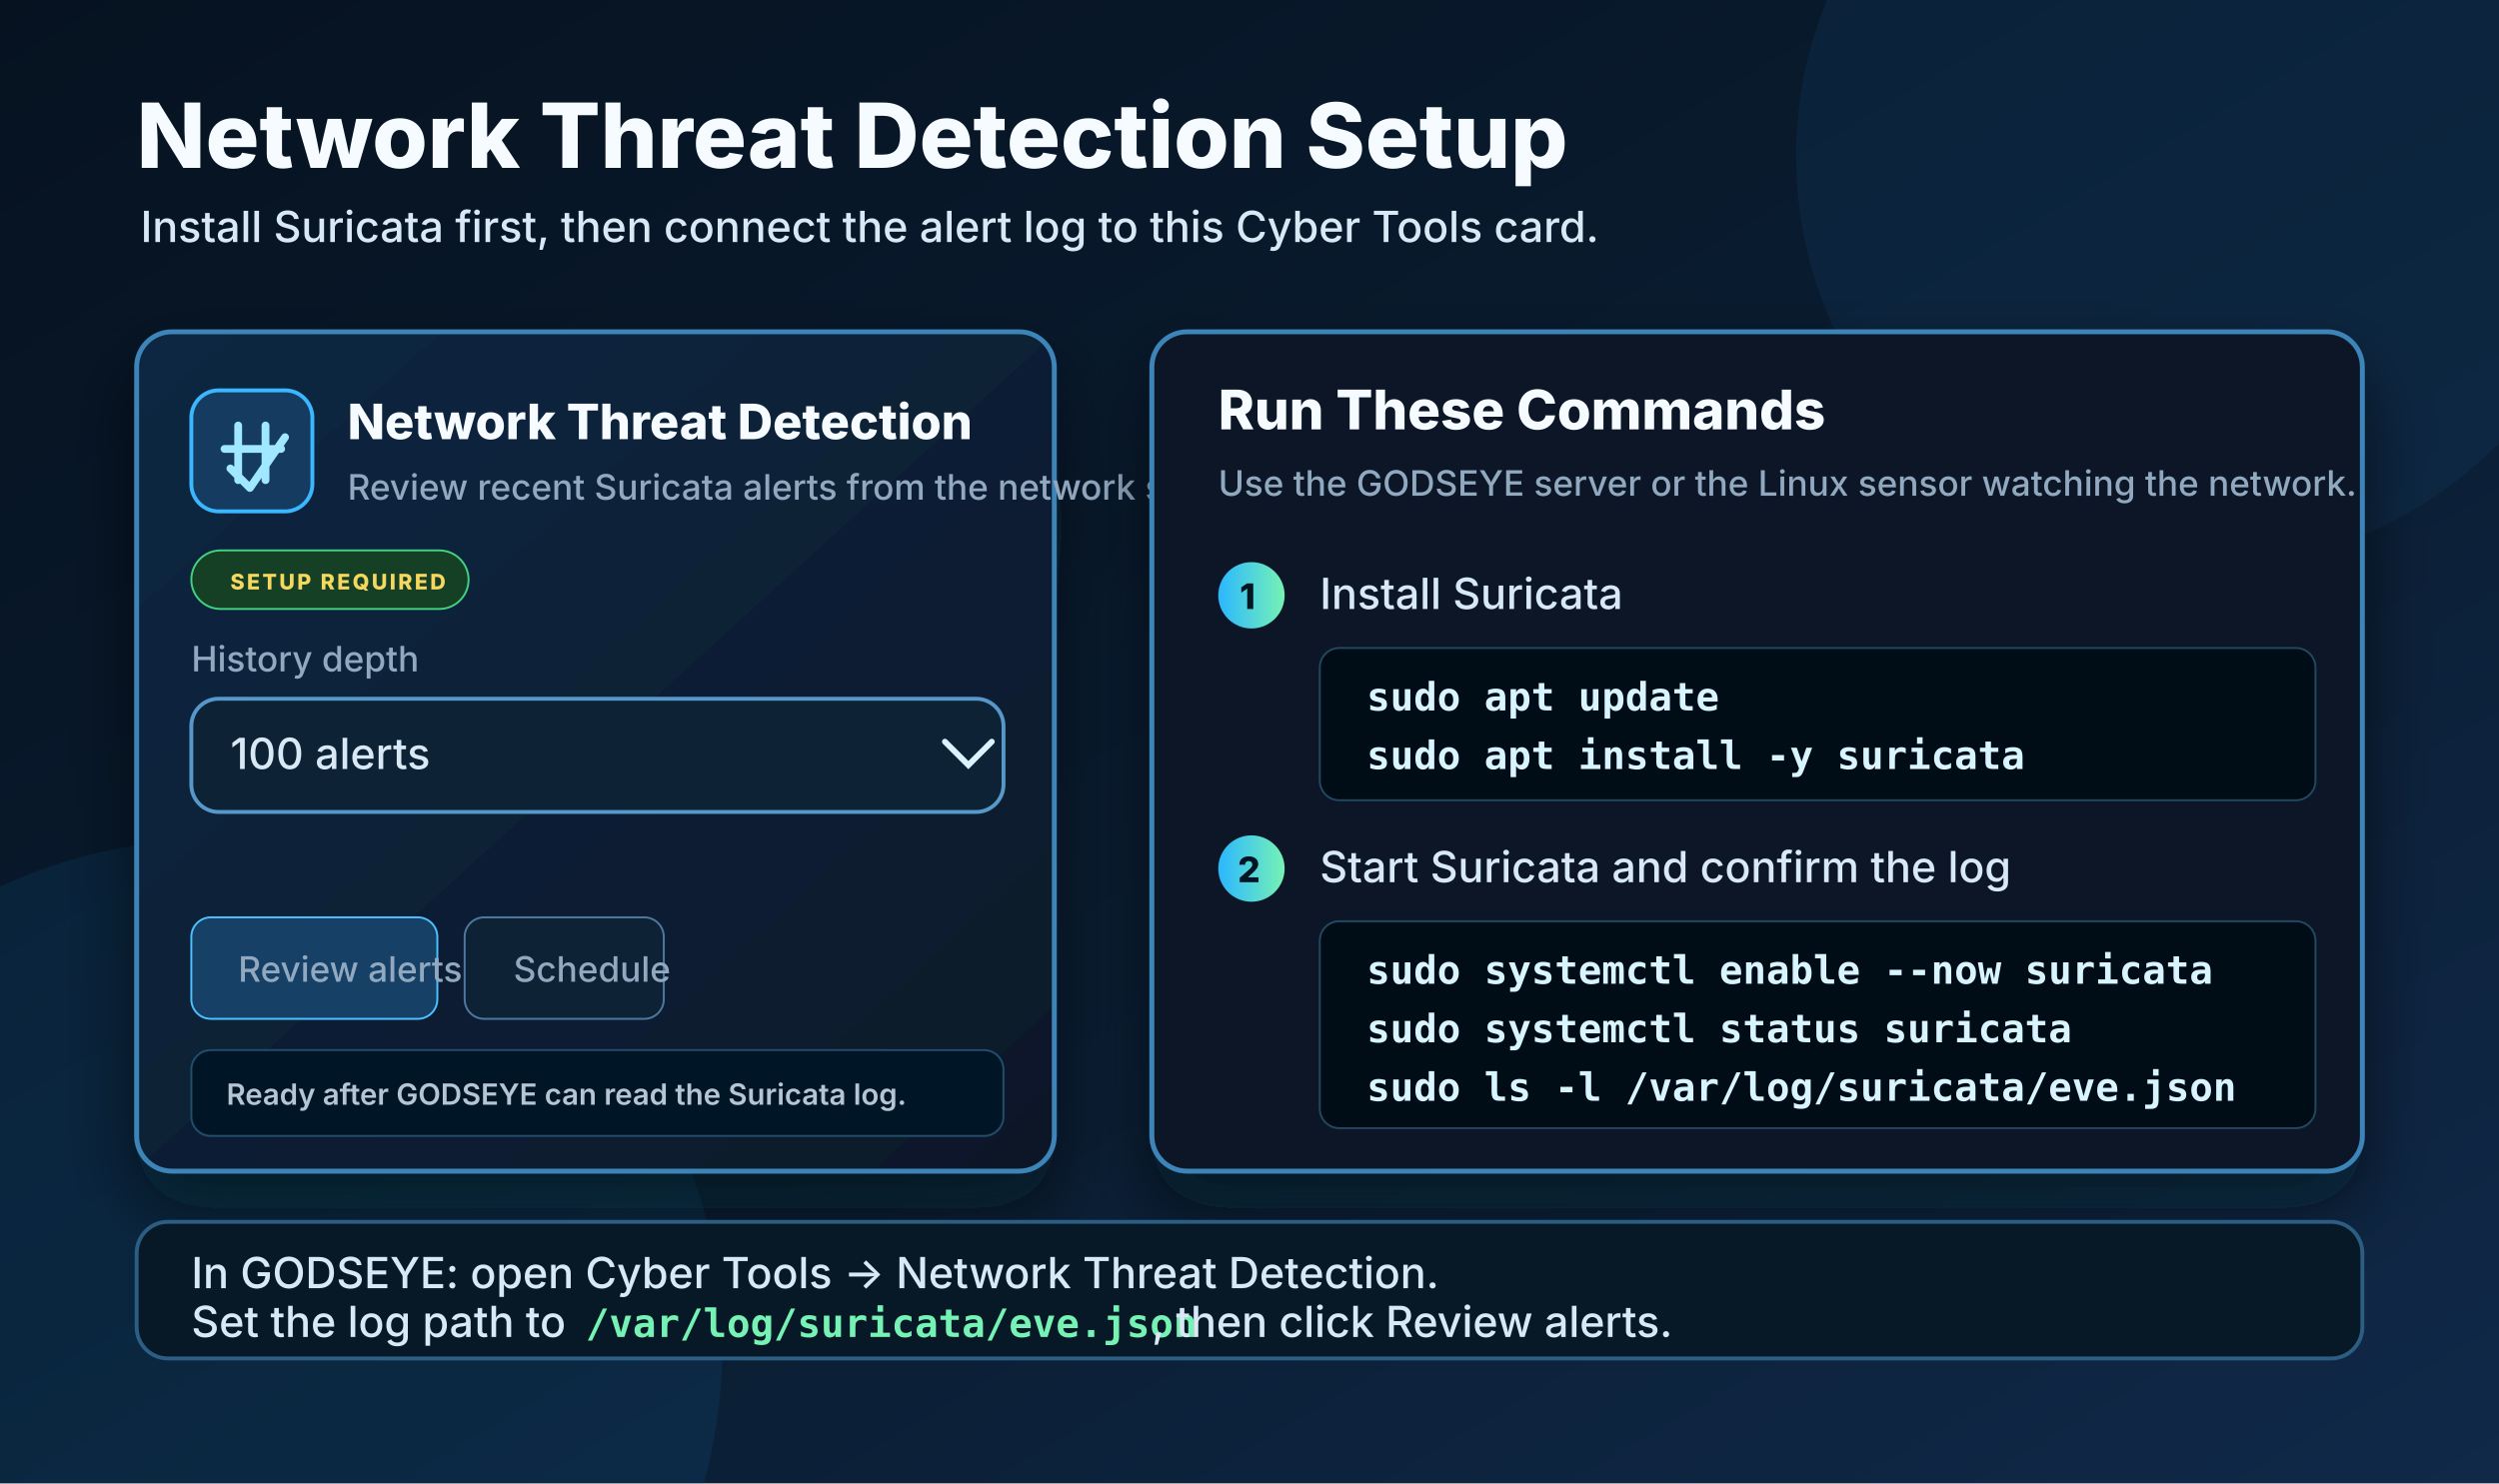
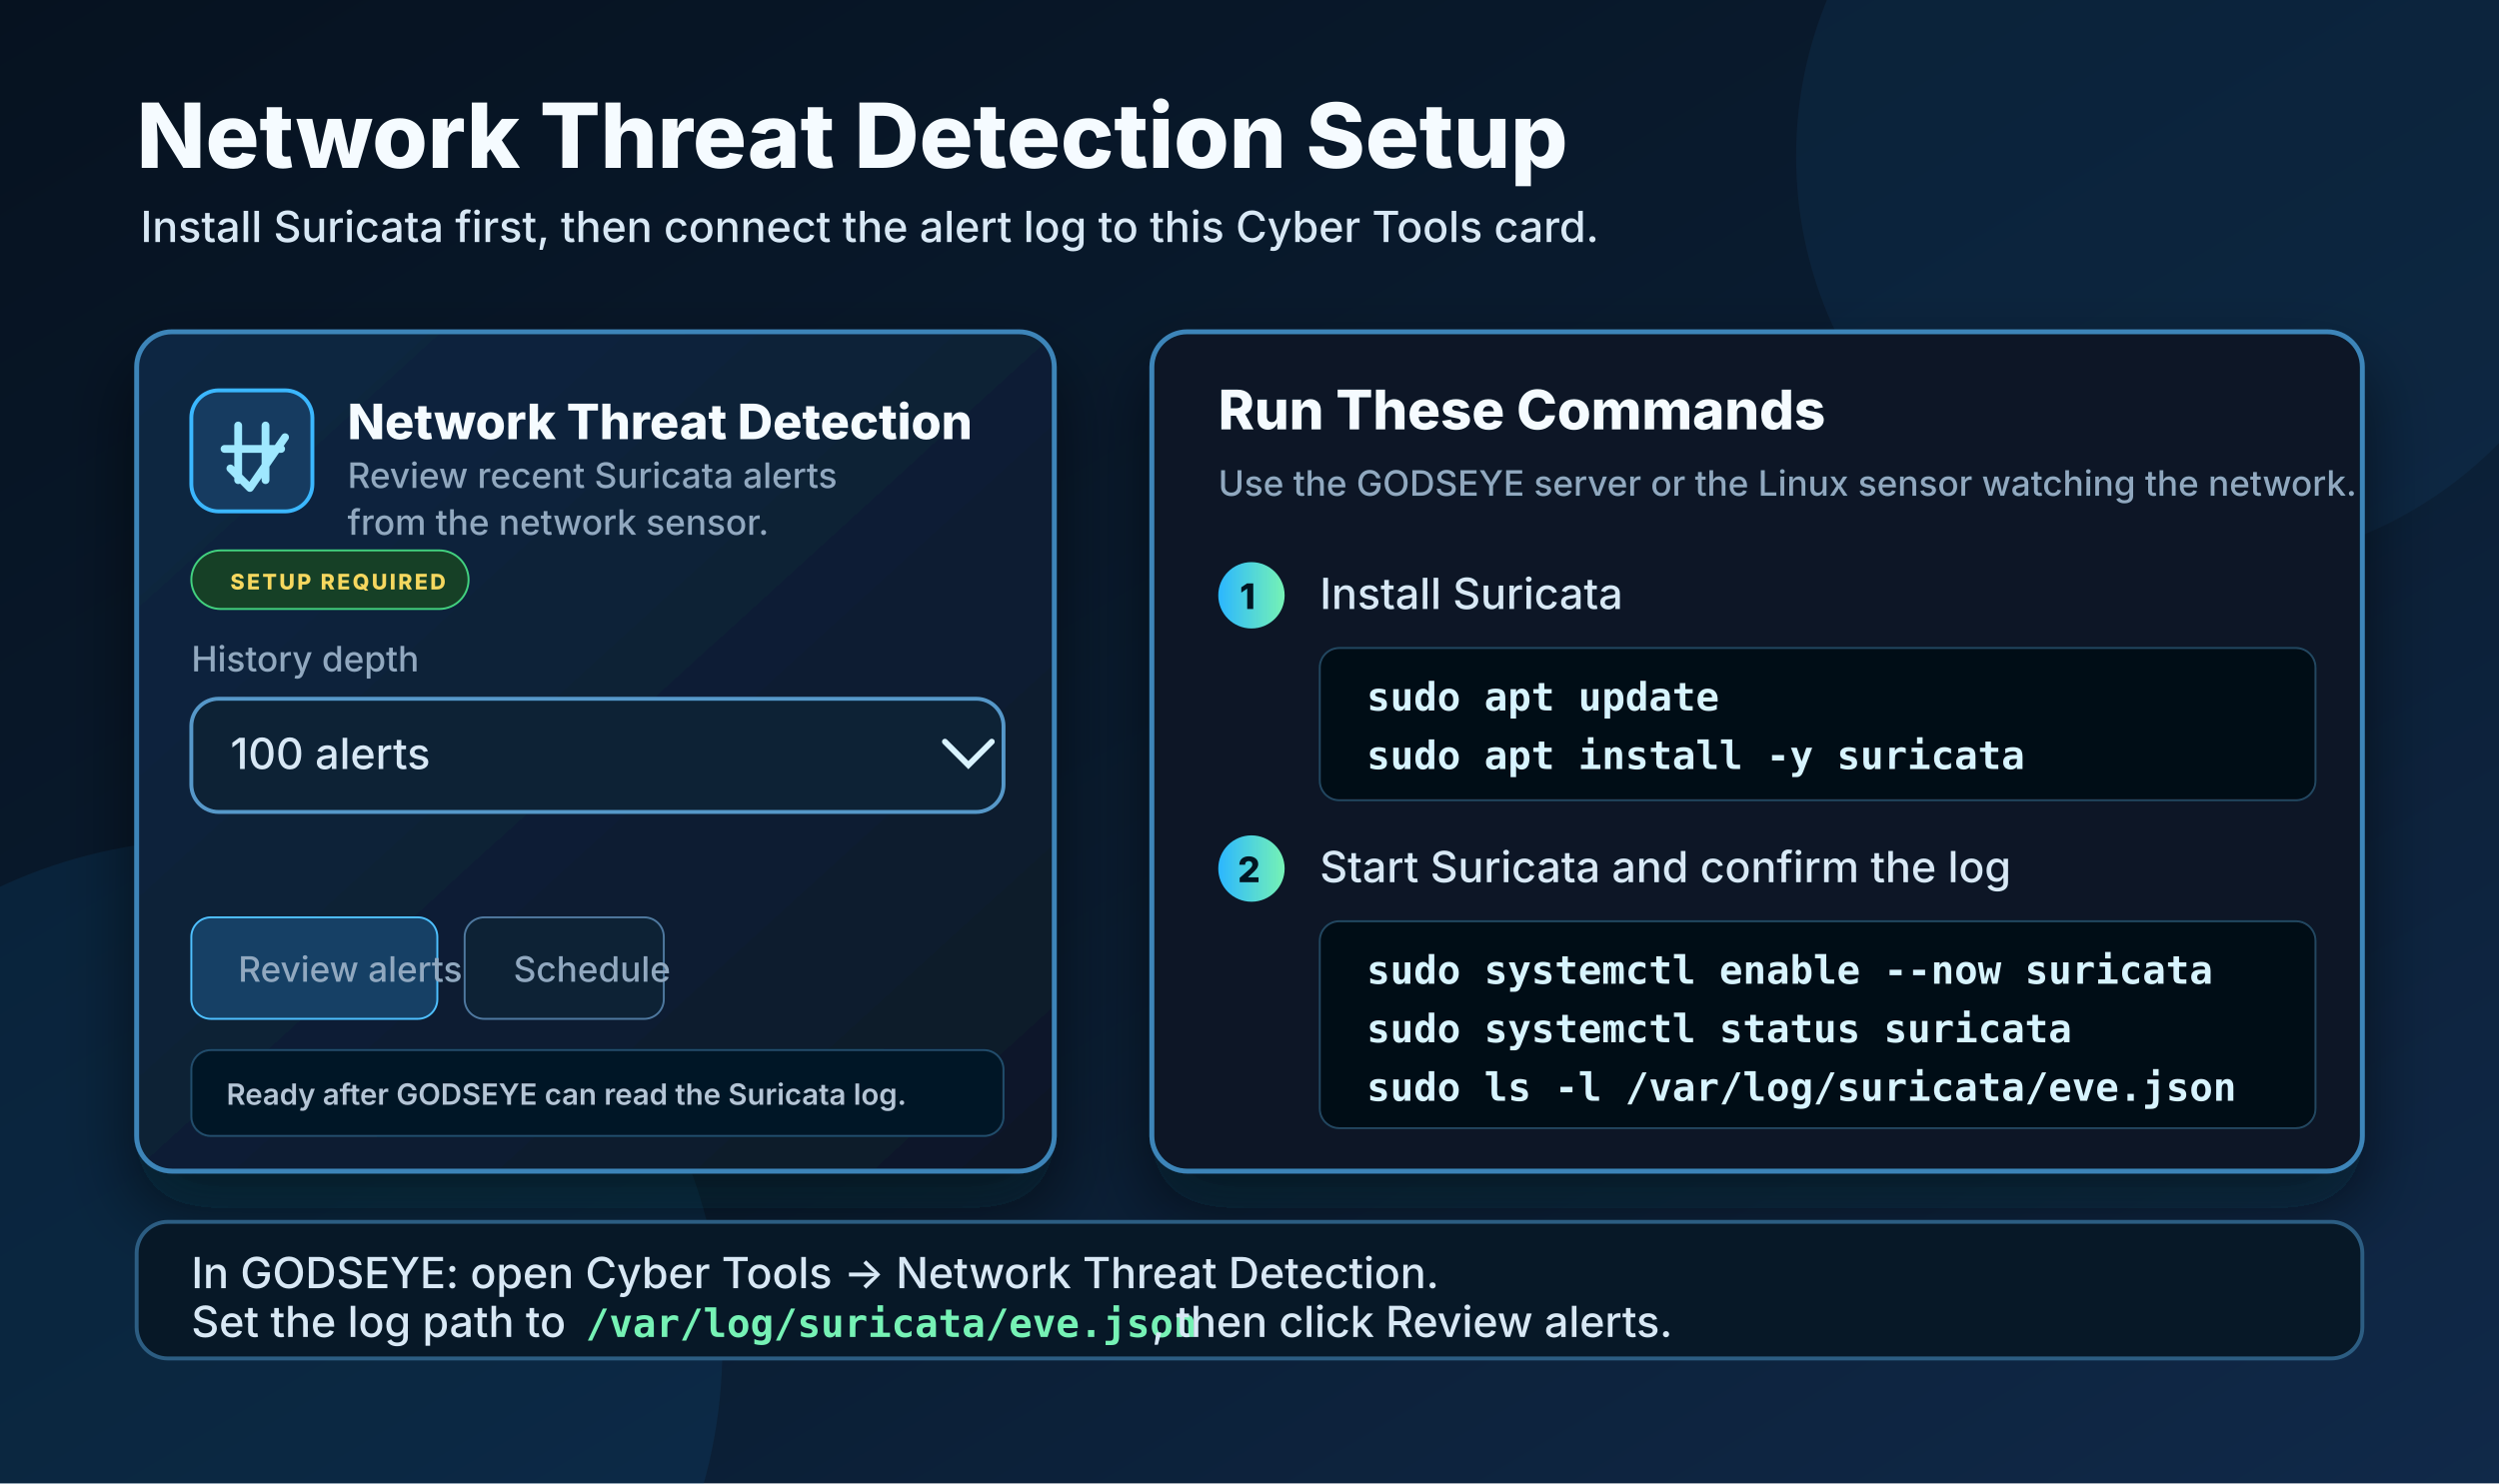
<svg xmlns="http://www.w3.org/2000/svg" width="1280" height="760" viewBox="0 0 1280 760" role="img" aria-labelledby="title desc">
  <defs>
    <linearGradient id="bg" x1="0" y1="0" x2="1" y2="1">
      <stop offset="0" stop-color="#061220" />
      <stop offset=".55" stop-color="#0a1d32" />
      <stop offset="1" stop-color="#102949" />
    </linearGradient>
    <linearGradient id="card" x1="0" y1="0" x2="1" y2="1">
      <stop offset="0" stop-color="#102743" />
      <stop offset="1" stop-color="#071827" />
    </linearGradient>
    <linearGradient id="accent" x1="0" y1="0" x2="1" y2="0">
      <stop offset="0" stop-color="#2bb7ff" />
      <stop offset="1" stop-color="#76f2b5" />
    </linearGradient>
    <filter id="shadow" x="-20%" y="-20%" width="140%" height="140%">
      <feDropShadow dx="0" dy="18" stdDeviation="18" flood-color="#000814" flood-opacity=".55" />
    </filter>
    <style>
      .small{font:500 18px Inter,Segoe UI,Arial,sans-serif;fill:#91a8bf}
      .body{font:500 22px Inter,Segoe UI,Arial,sans-serif;fill:#d8e8f5}
      .h1{font:800 46px Inter,Segoe UI,Arial,sans-serif;fill:#f5fbff}
      .h2{font:800 28px Inter,Segoe UI,Arial,sans-serif;fill:#f5fbff}
      .mono{font:600 20px Consolas,Menlo,monospace;fill:#d7f4ff}
      .green{fill:#76f2b5}
      .blue{fill:#53c7ff}
      .muted{fill:#8ea3b8}
      .line{stroke:#315a7c;stroke-width:2}
      .rim{stroke:#3d85b9;stroke-width:2.5;fill:url(#card)}
      .step{font:800 18px Inter,Segoe UI,Arial,sans-serif;fill:#061220}
    </style>
  </defs>
  <rect width="1280" height="760" fill="url(#bg)" />
  <circle cx="1130" cy="80" r="210" fill="#123a5d" opacity=".28" />
  <circle cx="110" cy="690" r="260" fill="#0f7ab8" opacity=".12" />
  <text x="70" y="86" class="h1">Network Threat Detection Setup</text>
  <text x="72" y="124" class="body">Install Suricata first, then connect the alert log to this Cyber Tools card.</text>
  <g transform="translate(70 170)" filter="url(#shadow)">
    <rect width="470" height="430" rx="18" class="rim" />
    <rect x="28" y="30" width="62" height="62" rx="14" fill="#123b60" stroke="#3bb7ff" stroke-width="2" />
    <path d="M45 60h29M52 48v28M66 48v28M48 70l10 10 18-26" fill="none" stroke="#9fe8ff" stroke-width="4" stroke-linecap="round" stroke-linejoin="round" />
    <text x="108" y="55" style="font:800 25px Inter,Segoe UI,Arial,sans-serif;fill:#f5fbff">Network Threat Detection</text>
-     <text x="108" y="86" class="small">Review recent Suricata alerts from the network sensor.</text>
+     <text x="108" y="80" class="small">Review recent Suricata alerts</text>
+     <text x="108" y="104" class="small">from the network sensor.</text>
    <rect x="28" y="112" width="142" height="30" rx="15" fill="#173f28" stroke="#43d27f" />
    <text x="48" y="132" style="font:800 11px Inter,Segoe UI,Arial,sans-serif;fill:#f6d85e;letter-spacing:1.2px">SETUP REQUIRED</text>
    <text x="28" y="174" class="small">History depth</text>
    <rect x="28" y="188" width="416" height="58" rx="14" fill="#0a2034" stroke="#5798c9" stroke-width="2" />
    <text x="48" y="224" class="body">100 alerts</text>
    <path d="M414 210l12 12 12-12" fill="none" stroke="#d9f3ff" stroke-width="3" stroke-linecap="round" />
    <rect x="28" y="300" width="126" height="52" rx="10" fill="#123f65" stroke="#4fc0ff" />
    <text x="52" y="333" class="small" fill="#e7f7ff">Review alerts</text>
    <rect x="168" y="300" width="102" height="52" rx="10" fill="#0a2034" stroke="#4f789f" />
    <text x="193" y="333" class="small" fill="#e7f7ff">Schedule</text>
    <rect x="28" y="368" width="416" height="44" rx="10" fill="#061827" stroke="#214d6c" />
    <text x="46" y="396" style="font:600 15px Inter,Segoe UI,Arial,sans-serif;fill:#b4c5d6">Ready after GODSEYE can read the Suricata log.</text>
  </g>
  <g transform="translate(590 170)" filter="url(#shadow)">
    <rect width="620" height="430" rx="18" fill="#071827" stroke="#3d85b9" stroke-width="2.5" />
    <text x="34" y="50" class="h2">Run These Commands</text>
    <text x="34" y="84" class="small">Use the GODSEYE server or the Linux sensor watching the network.</text>
    <g transform="translate(34 118)">
      <circle cx="17" cy="17" r="17" fill="url(#accent)" />
      <text x="11" y="24" class="step">1</text>
      <text x="52" y="24" class="body">Install Suricata</text>
      <rect x="52" y="44" width="510" height="78" rx="10" fill="#020b14" stroke="#244761" />
      <text x="76" y="76" class="mono">sudo apt update</text>
      <text x="76" y="106" class="mono">sudo apt install -y suricata</text>
    </g>
    <g transform="translate(34 258)">
      <circle cx="17" cy="17" r="17" fill="url(#accent)" />
      <text x="10" y="24" class="step">2</text>
      <text x="52" y="24" class="body">Start Suricata and confirm the log</text>
      <rect x="52" y="44" width="510" height="106" rx="10" fill="#020b14" stroke="#244761" />
      <text x="76" y="76" class="mono">sudo systemctl enable --now suricata</text>
      <text x="76" y="106" class="mono">sudo systemctl status suricata</text>
      <text x="76" y="136" class="mono">sudo ls -l /var/log/suricata/eve.json</text>
    </g>
  </g>
  <g transform="translate(70 626)">
    <rect width="1140" height="70" rx="16" fill="#071827" stroke="#2c5d82" stroke-width="2" />
    <text x="28" y="34" class="body">In GODSEYE: open Cyber Tools → Network Threat Detection.</text>
    <text x="28" y="59" class="body">Set the log path to </text>
    <text x="230" y="59" class="mono green">/var/log/suricata/eve.json</text>
    <text x="520" y="59" class="body">, then click Review alerts.</text>
  </g>
</svg>
